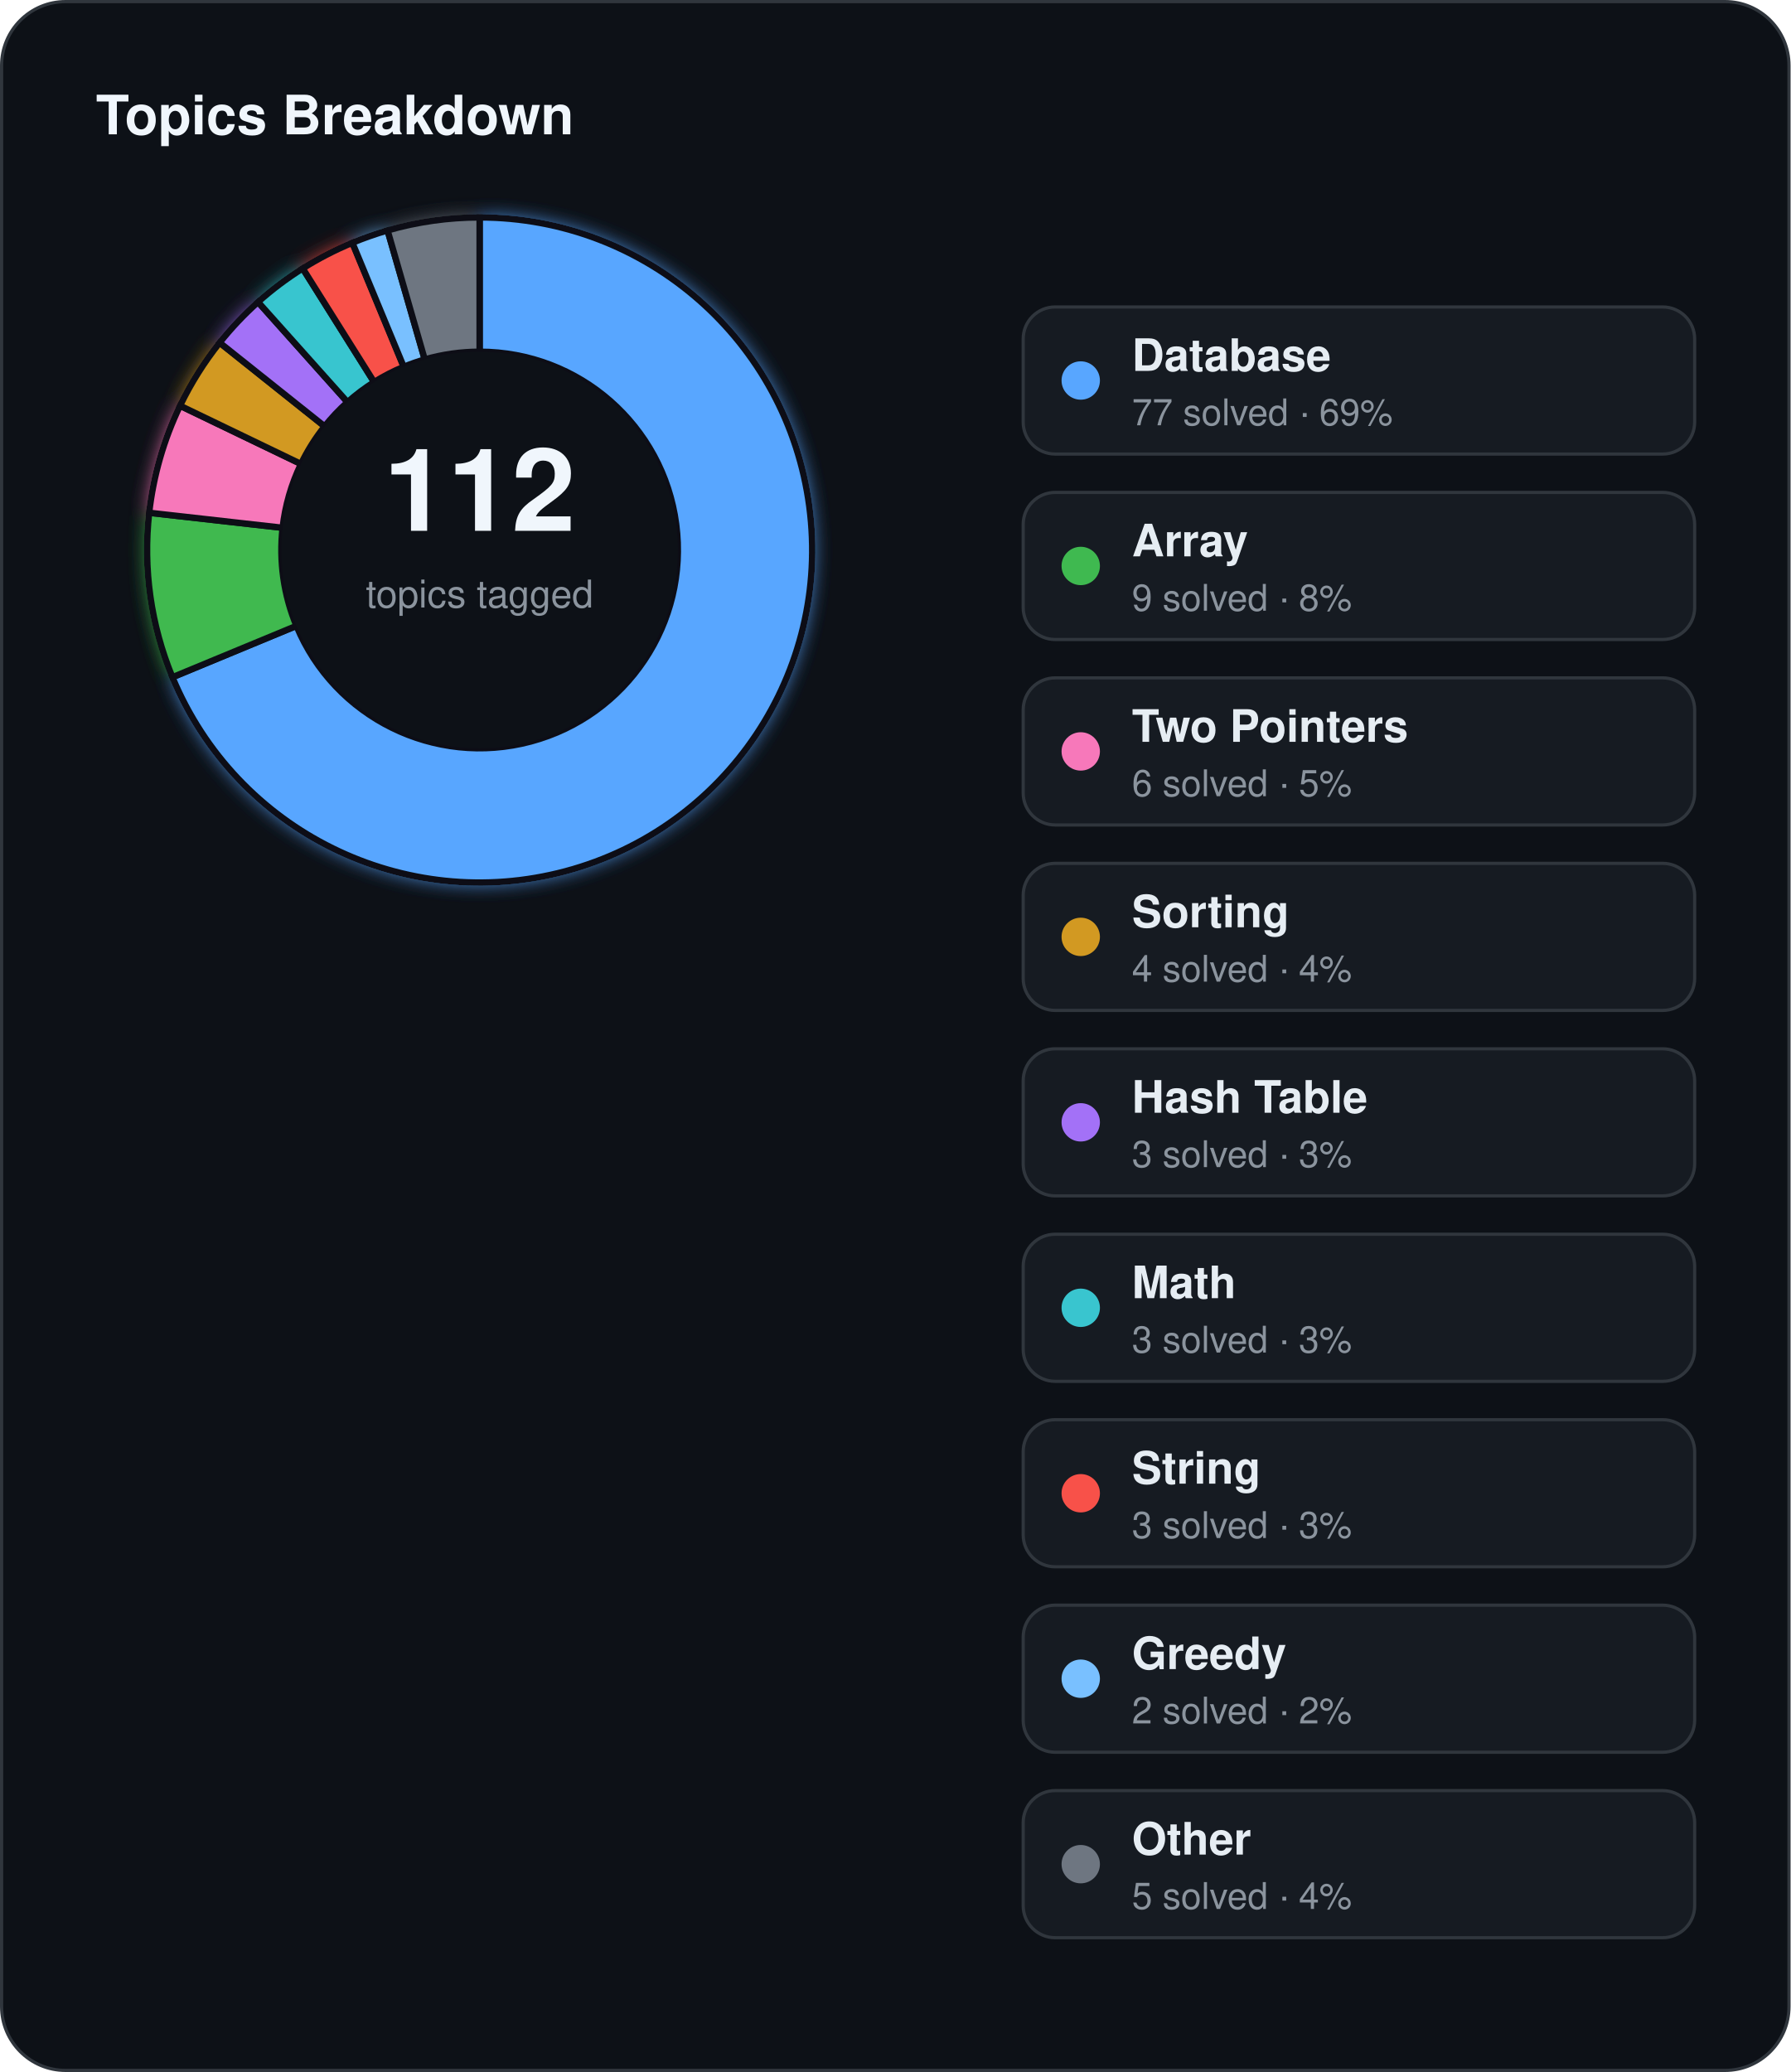
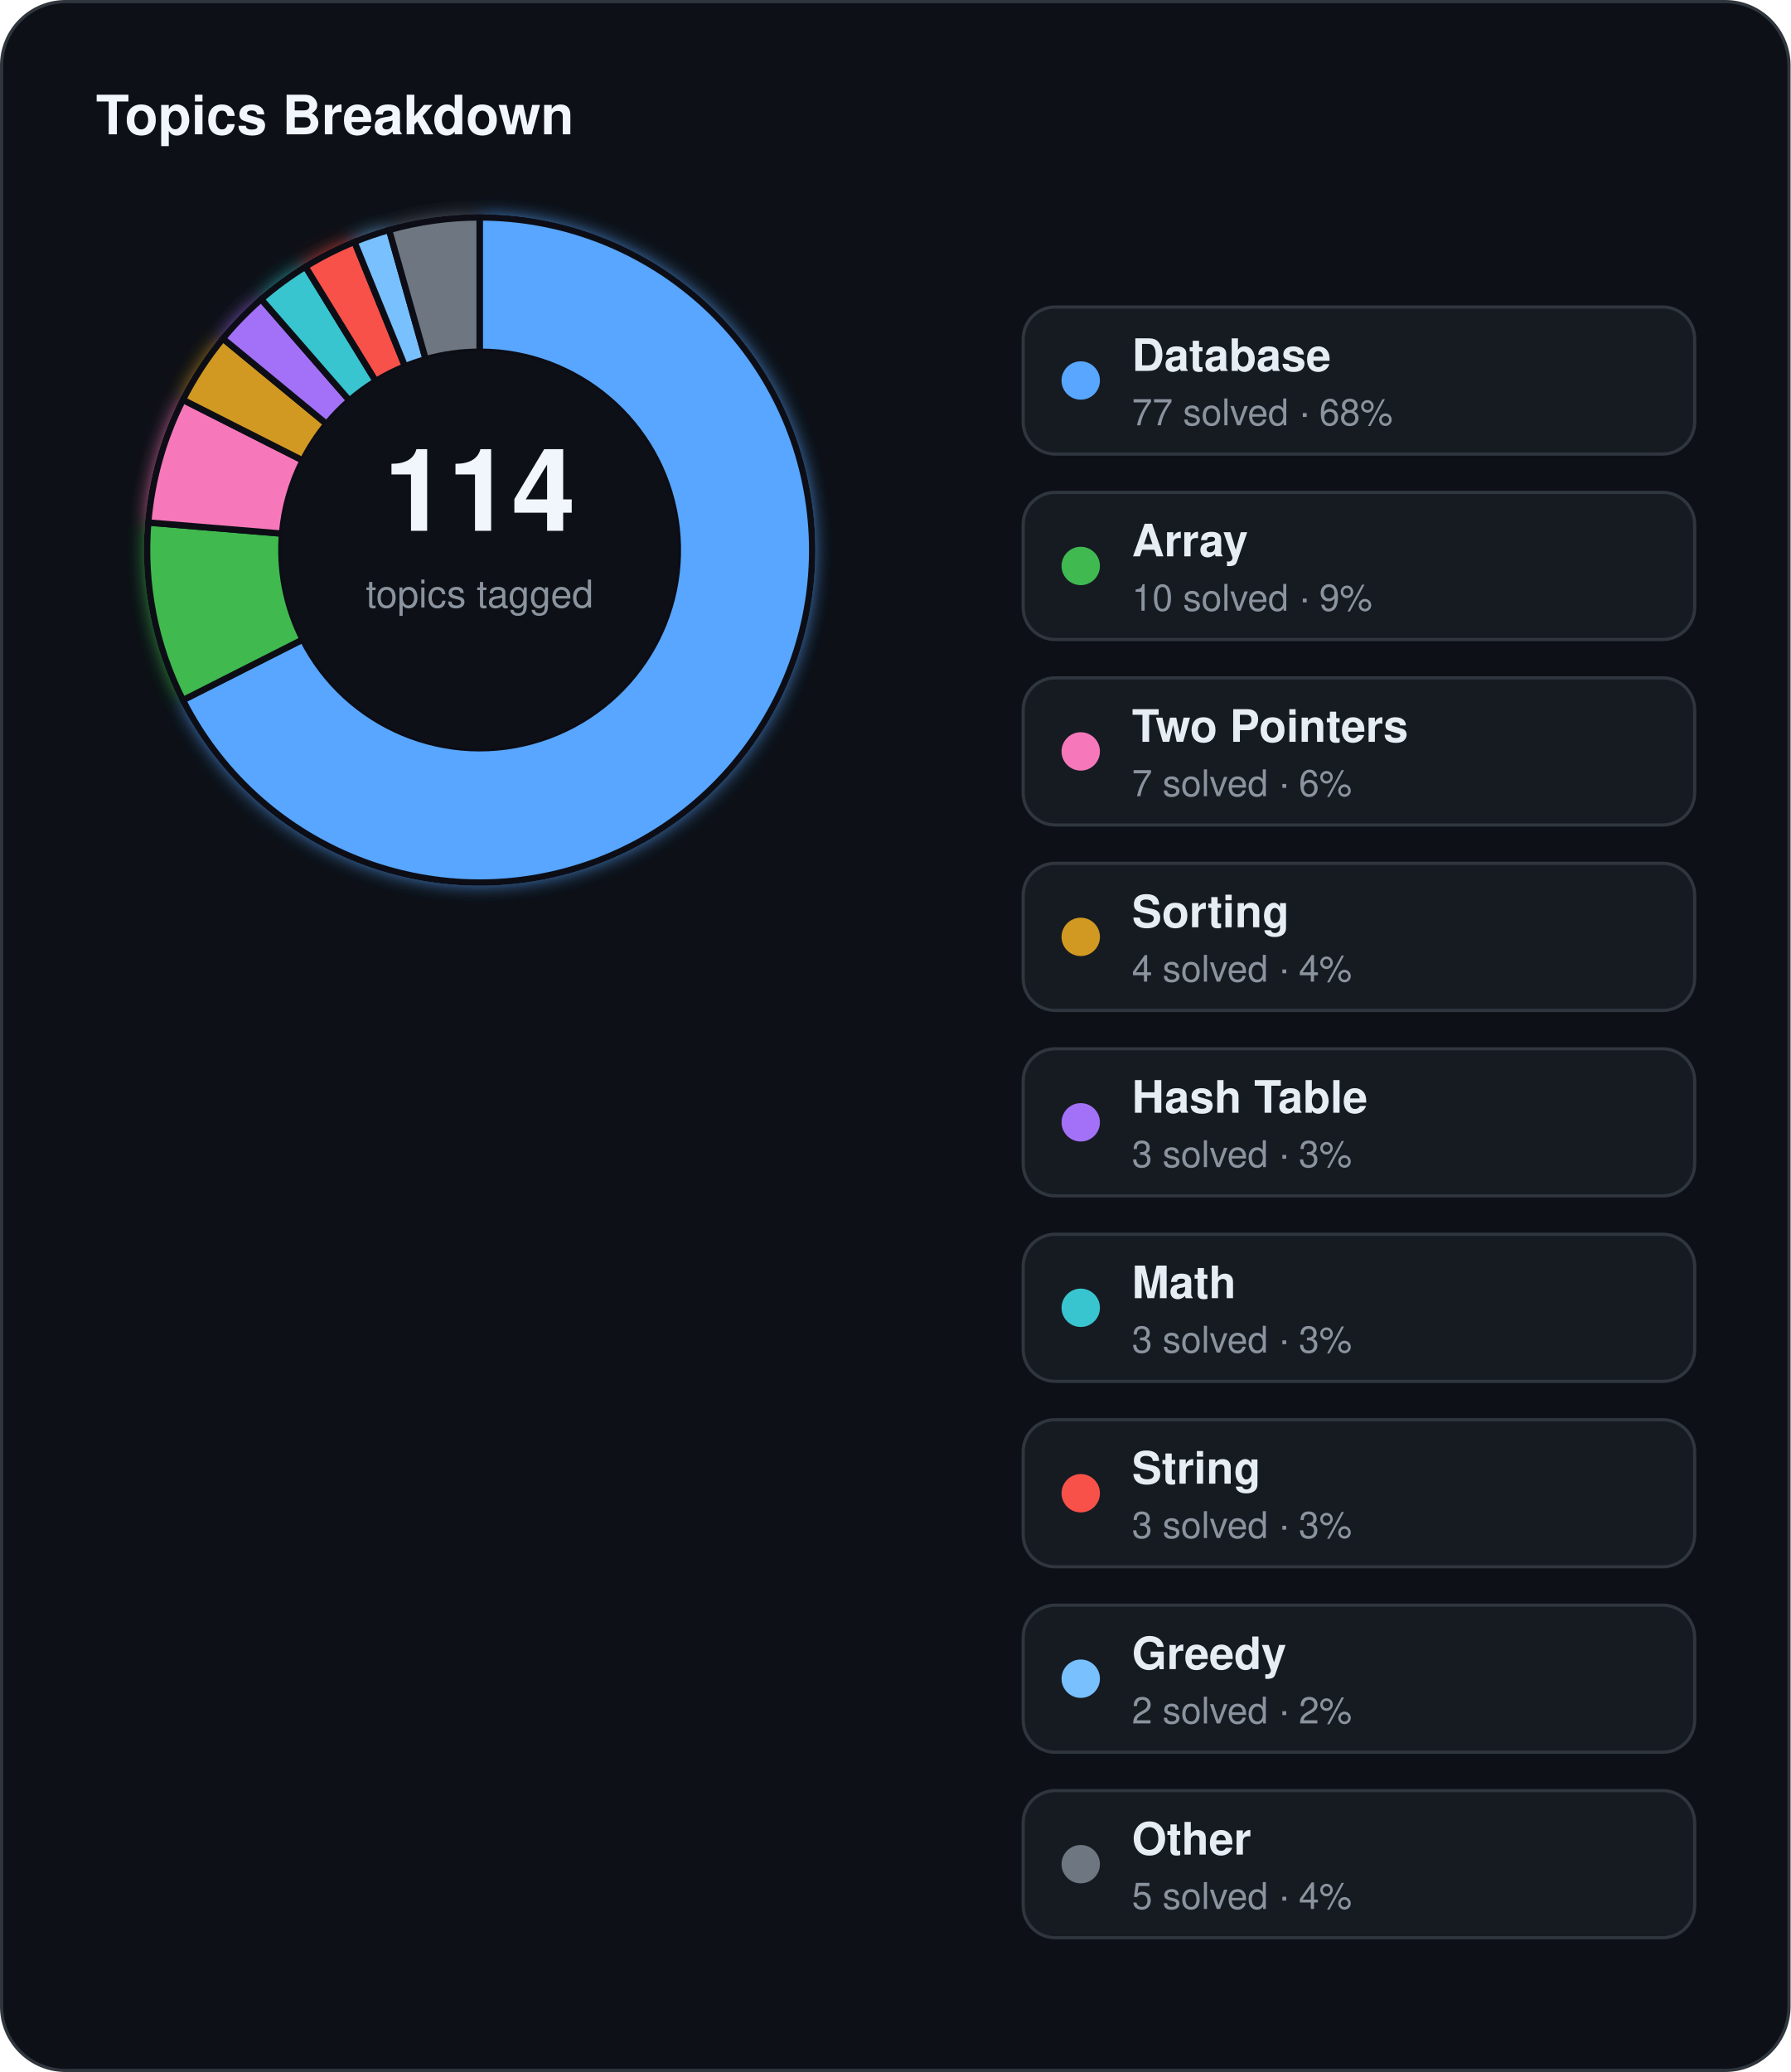
<svg xmlns="http://www.w3.org/2000/svg" width="560" height="648" viewBox="0 0 560 648">
  <defs>
    <filter id="topics-glow" x="-60%" y="-60%" width="220%" height="220%">
      <feGaussianBlur stdDeviation="3" result="blur" />
      <feMerge>
        <feMergeNode in="blur" />
        <feMergeNode in="SourceGraphic" />
      </feMerge>
    </filter>
  </defs>
  <rect x="0.5" y="0.5" width="559" height="647" rx="20" fill="#0d1117" stroke="#30363d" stroke-width="1" />
  <text x="30" y="42" fill="#f0f6fc" font-family="Segoe UI, Helvetica, Arial, sans-serif" font-size="17" font-weight="700">Topics Breakdown</text>
  <g filter="url(#topics-glow)">
-     <path d="M 150.00,68.00 A 104,104 0 1 1 53.92,211.80 L 92.72,195.73 A 62,62 0 1 0 150.00,110.00 Z" fill="#58a6ff" stroke="#0d1117" stroke-width="2" />
-     <path d="M 53.92,211.80 A 104,104 0 0 1 46.65,160.36 L 88.39,165.06 A 62,62 0 0 0 92.72,195.73 Z" fill="#3fb950" stroke="#0d1117" stroke-width="2" />
-     <path d="M 46.65,160.36 A 104,104 0 0 1 56.30,126.88 L 94.14,145.10 A 62,62 0 0 0 88.39,165.06 Z" fill="#f778ba" stroke="#0d1117" stroke-width="2" />
-     <path d="M 56.30,126.88 A 104,104 0 0 1 68.69,107.16 L 101.53,133.34 A 62,62 0 0 0 94.14,145.10 Z" fill="#d29922" stroke="#0d1117" stroke-width="2" />
-     <path d="M 68.69,107.16 A 104,104 0 0 1 80.70,94.45 L 108.69,125.77 A 62,62 0 0 0 101.53,133.34 Z" fill="#a371f7" stroke="#0d1117" stroke-width="2" />
-     <path d="M 80.70,94.45 A 104,104 0 0 1 94.67,83.94 L 117.01,119.50 A 62,62 0 0 0 108.69,125.77 Z" fill="#39c5cf" stroke="#0d1117" stroke-width="2" />
-     <path d="M 94.67,83.94 A 104,104 0 0 1 110.20,75.92 L 126.27,114.72 A 62,62 0 0 0 117.01,119.50 Z" fill="#f85149" stroke="#0d1117" stroke-width="2" />
-     <path d="M 110.20,75.92 A 104,104 0 0 1 121.21,72.06 L 132.84,112.42 A 62,62 0 0 0 126.27,114.72 Z" fill="#79c0ff" stroke="#0d1117" stroke-width="2" />
-     <path d="M 121.21,72.06 A 104,104 0 0 1 150.00,68.00 L 150.00,110.00 A 62,62 0 0 0 132.84,112.42 Z" fill="#6e7681" stroke="#0d1117" stroke-width="2" />
+     <path d="M 150.00,68.00 A 104,104 0 1 1 57.21,218.96 L 94.68,200.00 A 62,62 0 1 0 150.00,110.00 Z" fill="#58a6ff" stroke="#0d1117" stroke-width="2" />
+     <path d="M 57.21,218.96 A 104,104 0 0 1 46.36,163.41 L 88.21,166.88 A 62,62 0 0 0 94.68,200.00 Z" fill="#3fb950" stroke="#0d1117" stroke-width="2" />
+     <path d="M 46.36,163.41 A 104,104 0 0 1 57.21,125.04 L 94.68,144.00 A 62,62 0 0 0 88.21,166.88 Z" fill="#f778ba" stroke="#0d1117" stroke-width="2" />
+     <path d="M 57.21,125.04 A 104,104 0 0 1 69.72,105.88 L 102.14,132.59 A 62,62 0 0 0 94.68,144.00 Z" fill="#d29922" stroke="#0d1117" stroke-width="2" />
+     <path d="M 69.72,105.88 A 104,104 0 0 1 81.70,93.57 L 109.28,125.25 A 62,62 0 0 0 102.14,132.59 Z" fill="#a371f7" stroke="#0d1117" stroke-width="2" />
+     <path d="M 81.70,93.57 A 104,104 0 0 1 95.54,83.40 L 117.53,119.18 A 62,62 0 0 0 109.28,125.25 Z" fill="#39c5cf" stroke="#0d1117" stroke-width="2" />
+     <path d="M 95.54,83.40 A 104,104 0 0 1 110.86,75.64 L 126.67,114.56 A 62,62 0 0 0 117.53,119.18 Z" fill="#f85149" stroke="#0d1117" stroke-width="2" />
+     <path d="M 110.86,75.64 A 104,104 0 0 1 121.70,71.92 L 133.13,112.34 A 62,62 0 0 0 126.67,114.56 Z" fill="#79c0ff" stroke="#0d1117" stroke-width="2" />
+     <path d="M 121.70,71.92 A 104,104 0 0 1 150.00,68.00 L 150.00,110.00 A 62,62 0 0 0 133.13,112.34 Z" fill="#6e7681" stroke="#0d1117" stroke-width="2" />
  </g>
  <circle cx="150" cy="172" r="62" fill="#0d1117" />
-   <text x="150" y="166" text-anchor="middle" fill="#f0f6fc" font-family="Segoe UI, Helvetica, Arial, sans-serif" font-size="36" font-weight="700">112</text>
+   <text x="150" y="166" text-anchor="middle" fill="#f0f6fc" font-family="Segoe UI, Helvetica, Arial, sans-serif" font-size="36" font-weight="700">114</text>
  <text x="150" y="190" text-anchor="middle" fill="#8b949e" font-family="Segoe UI, Helvetica, Arial, sans-serif" font-size="12">topics tagged</text>
  <rect x="320" y="96" width="210" height="46" rx="10" fill="#161b22" stroke="#30363d" stroke-width="1" />
  <circle cx="338" cy="119" r="6" fill="#58a6ff" />
  <text x="354" y="116" fill="#e6edf3" font-family="Segoe UI, Helvetica, Arial, sans-serif" font-size="14" font-weight="600">Database</text>
-   <text x="354" y="133" fill="#8b949e" font-family="Segoe UI, Helvetica, Arial, sans-serif" font-size="11.5">77 solved · 69%</text>
+   <text x="354" y="133" fill="#8b949e" font-family="Segoe UI, Helvetica, Arial, sans-serif" font-size="11.5">77 solved · 68%</text>
  <rect x="320" y="154" width="210" height="46" rx="10" fill="#161b22" stroke="#30363d" stroke-width="1" />
  <circle cx="338" cy="177" r="6" fill="#3fb950" />
  <text x="354" y="174" fill="#e6edf3" font-family="Segoe UI, Helvetica, Arial, sans-serif" font-size="14" font-weight="600">Array</text>
-   <text x="354" y="191" fill="#8b949e" font-family="Segoe UI, Helvetica, Arial, sans-serif" font-size="11.5">9 solved · 8%</text>
+   <text x="354" y="191" fill="#8b949e" font-family="Segoe UI, Helvetica, Arial, sans-serif" font-size="11.5">10 solved · 9%</text>
  <rect x="320" y="212" width="210" height="46" rx="10" fill="#161b22" stroke="#30363d" stroke-width="1" />
  <circle cx="338" cy="235" r="6" fill="#f778ba" />
  <text x="354" y="232" fill="#e6edf3" font-family="Segoe UI, Helvetica, Arial, sans-serif" font-size="14" font-weight="600">Two Pointers</text>
-   <text x="354" y="249" fill="#8b949e" font-family="Segoe UI, Helvetica, Arial, sans-serif" font-size="11.5">6 solved · 5%</text>
+   <text x="354" y="249" fill="#8b949e" font-family="Segoe UI, Helvetica, Arial, sans-serif" font-size="11.5">7 solved · 6%</text>
  <rect x="320" y="270" width="210" height="46" rx="10" fill="#161b22" stroke="#30363d" stroke-width="1" />
  <circle cx="338" cy="293" r="6" fill="#d29922" />
  <text x="354" y="290" fill="#e6edf3" font-family="Segoe UI, Helvetica, Arial, sans-serif" font-size="14" font-weight="600">Sorting</text>
  <text x="354" y="307" fill="#8b949e" font-family="Segoe UI, Helvetica, Arial, sans-serif" font-size="11.5">4 solved · 4%</text>
  <rect x="320" y="328" width="210" height="46" rx="10" fill="#161b22" stroke="#30363d" stroke-width="1" />
  <circle cx="338" cy="351" r="6" fill="#a371f7" />
  <text x="354" y="348" fill="#e6edf3" font-family="Segoe UI, Helvetica, Arial, sans-serif" font-size="14" font-weight="600">Hash Table</text>
  <text x="354" y="365" fill="#8b949e" font-family="Segoe UI, Helvetica, Arial, sans-serif" font-size="11.5">3 solved · 3%</text>
  <rect x="320" y="386" width="210" height="46" rx="10" fill="#161b22" stroke="#30363d" stroke-width="1" />
  <circle cx="338" cy="409" r="6" fill="#39c5cf" />
  <text x="354" y="406" fill="#e6edf3" font-family="Segoe UI, Helvetica, Arial, sans-serif" font-size="14" font-weight="600">Math</text>
  <text x="354" y="423" fill="#8b949e" font-family="Segoe UI, Helvetica, Arial, sans-serif" font-size="11.5">3 solved · 3%</text>
  <rect x="320" y="444" width="210" height="46" rx="10" fill="#161b22" stroke="#30363d" stroke-width="1" />
  <circle cx="338" cy="467" r="6" fill="#f85149" />
  <text x="354" y="464" fill="#e6edf3" font-family="Segoe UI, Helvetica, Arial, sans-serif" font-size="14" font-weight="600">String</text>
  <text x="354" y="481" fill="#8b949e" font-family="Segoe UI, Helvetica, Arial, sans-serif" font-size="11.5">3 solved · 3%</text>
  <rect x="320" y="502" width="210" height="46" rx="10" fill="#161b22" stroke="#30363d" stroke-width="1" />
  <circle cx="338" cy="525" r="6" fill="#79c0ff" />
  <text x="354" y="522" fill="#e6edf3" font-family="Segoe UI, Helvetica, Arial, sans-serif" font-size="14" font-weight="600">Greedy</text>
  <text x="354" y="539" fill="#8b949e" font-family="Segoe UI, Helvetica, Arial, sans-serif" font-size="11.5">2 solved · 2%</text>
  <rect x="320" y="560" width="210" height="46" rx="10" fill="#161b22" stroke="#30363d" stroke-width="1" />
  <circle cx="338" cy="583" r="6" fill="#6e7681" />
  <text x="354" y="580" fill="#e6edf3" font-family="Segoe UI, Helvetica, Arial, sans-serif" font-size="14" font-weight="600">Other</text>
  <text x="354" y="597" fill="#8b949e" font-family="Segoe UI, Helvetica, Arial, sans-serif" font-size="11.5">5 solved · 4%</text>
</svg>
